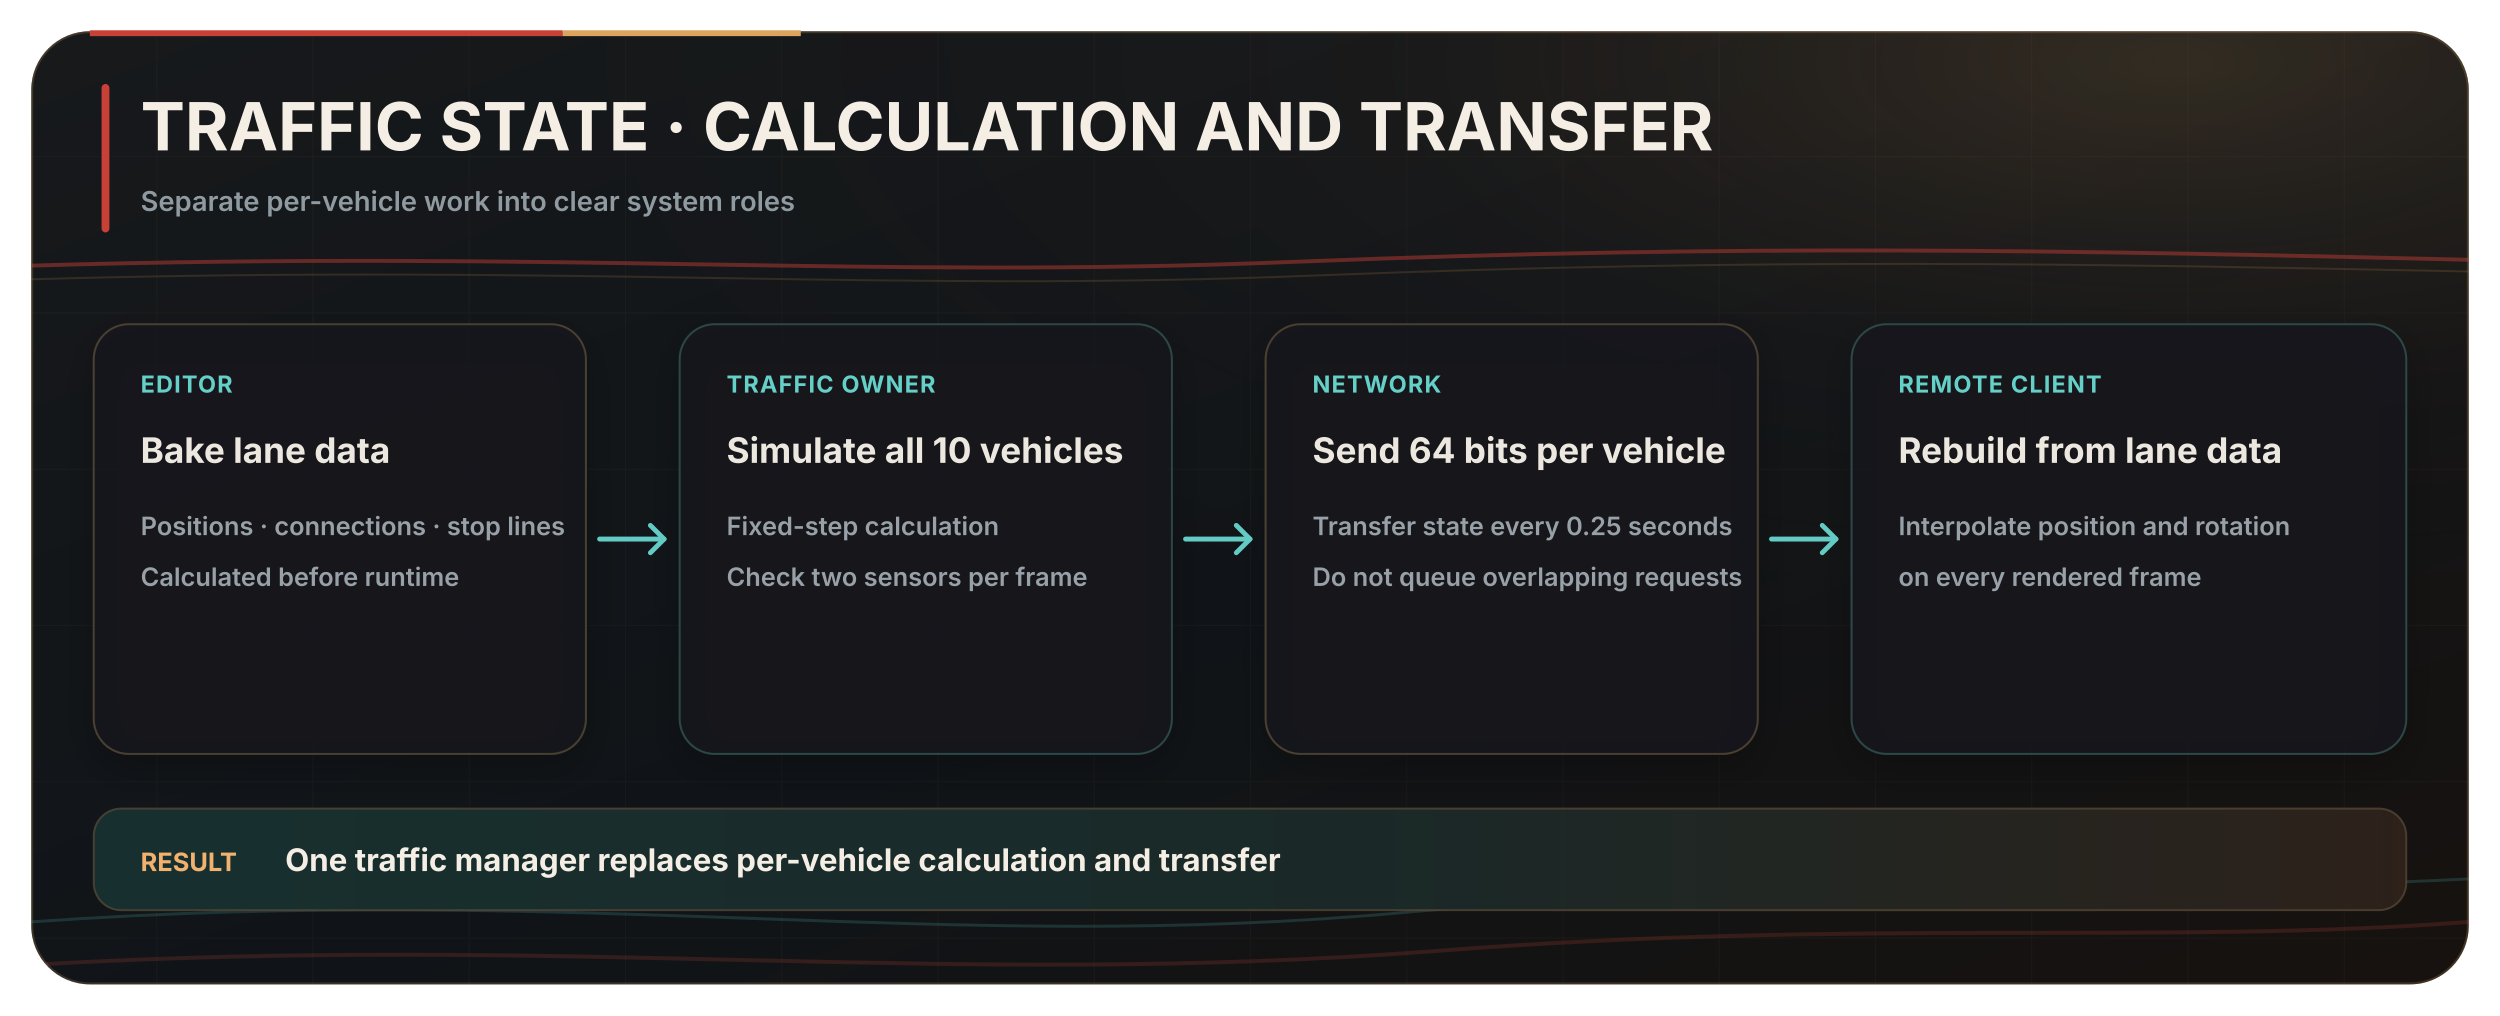
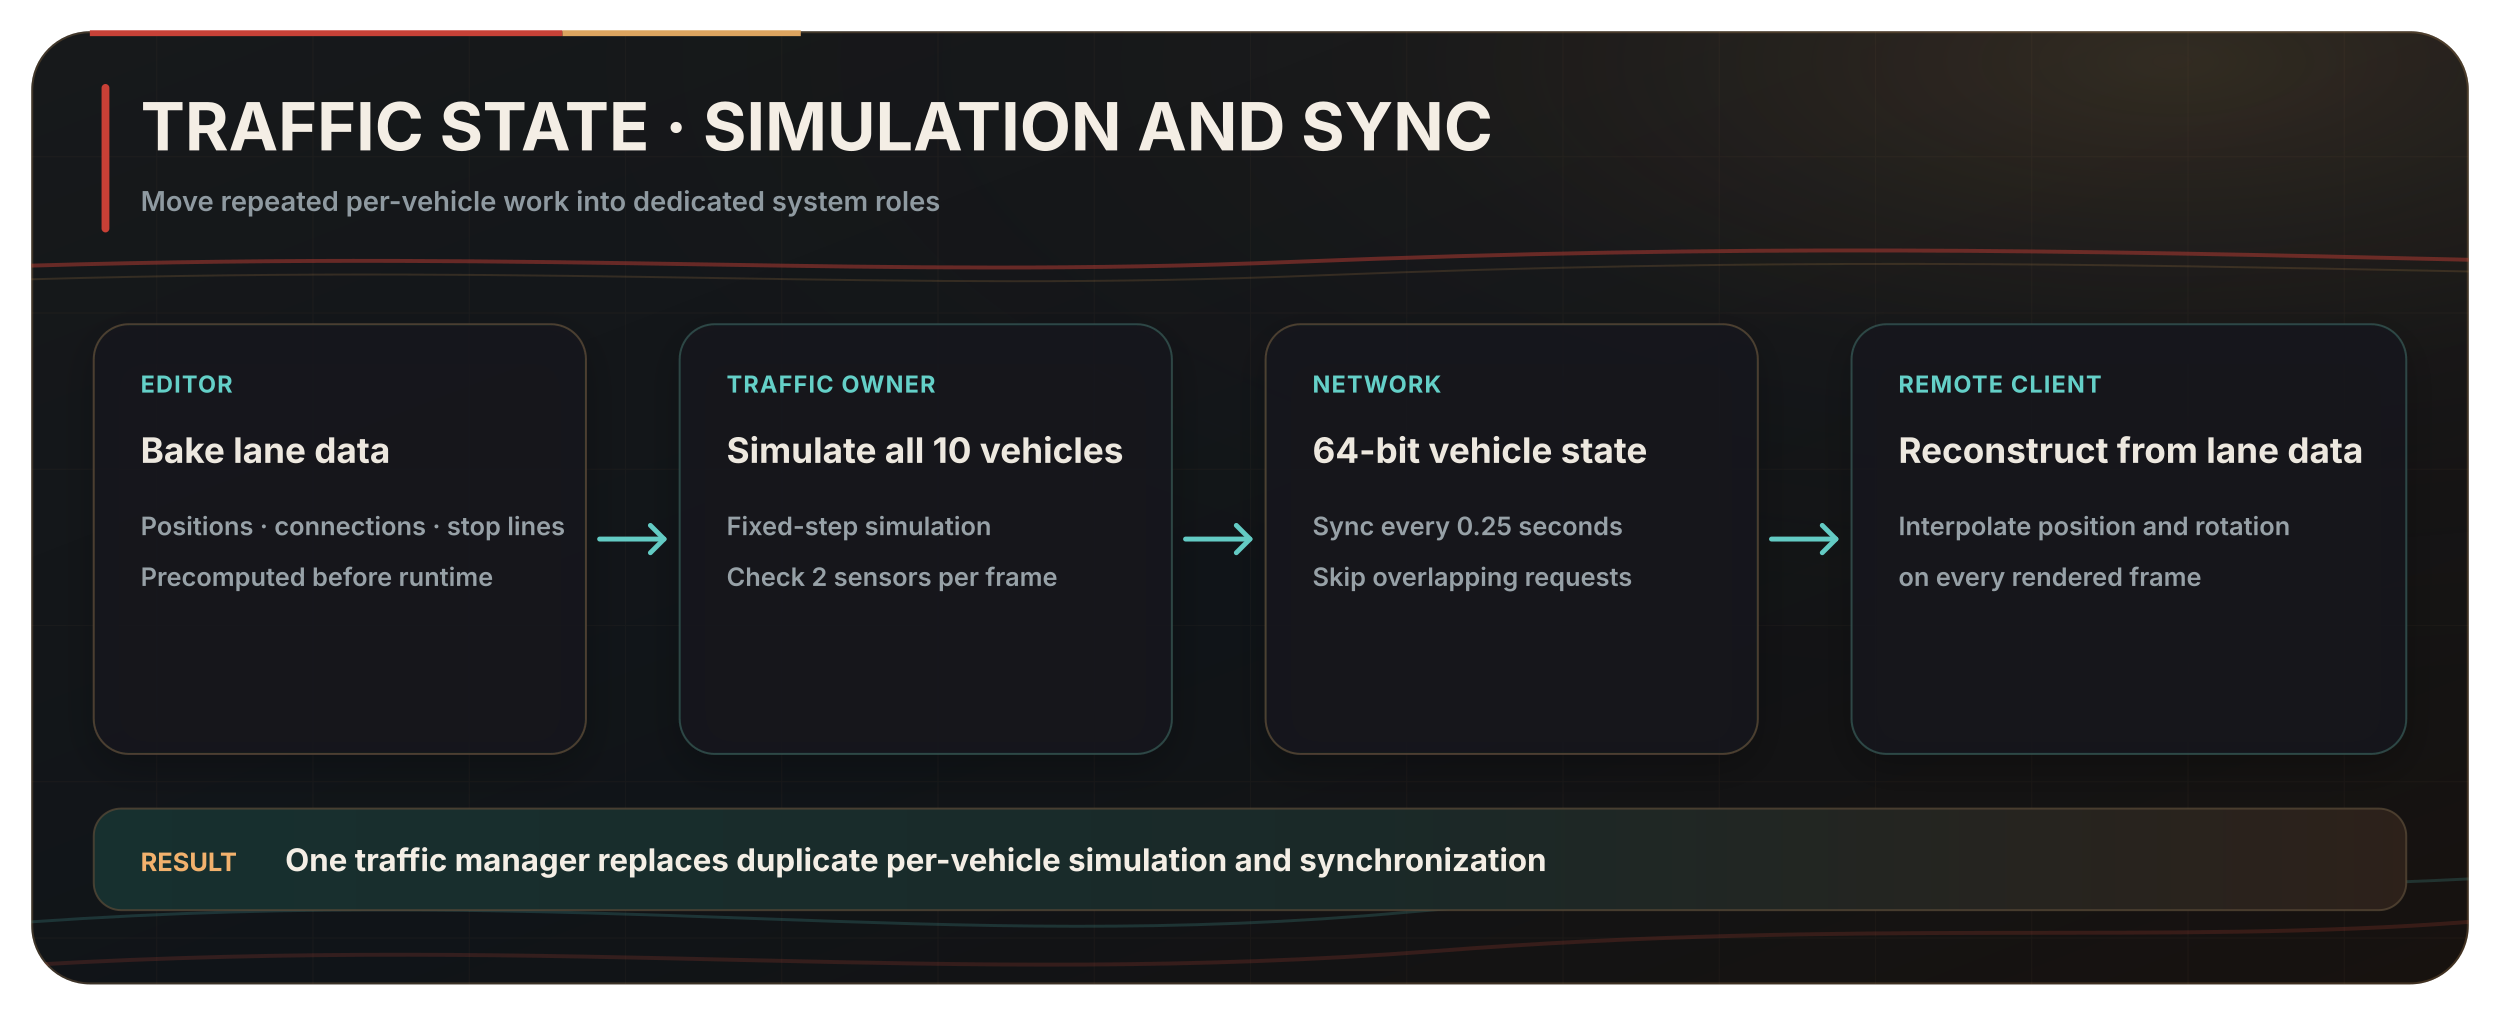
<svg xmlns="http://www.w3.org/2000/svg" width="1280" height="520" viewBox="0 0 1280 520" role="img" aria-labelledby="title desc">
  <defs>
    <linearGradient id="panelBackground" x1="0" y1="0" x2="1" y2="1">
      <stop offset="0" stop-color="#17191b" />
      <stop offset="0.55" stop-color="#101418" />
      <stop offset="1" stop-color="#17120f" />
    </linearGradient>
    <radialGradient id="stationLight" cx="88%" cy="3%" r="76%">
      <stop offset="0" stop-color="#d69a50" stop-opacity="0.17" />
      <stop offset="0.42" stop-color="#a46531" stop-opacity="0.045" />
      <stop offset="1" stop-color="#000000" stop-opacity="0" />
    </radialGradient>
    <linearGradient id="resultBar" x1="0" y1="0" x2="1" y2="0">
      <stop offset="0" stop-color="#17302f" />
      <stop offset="0.55" stop-color="#1a2928" />
      <stop offset="1" stop-color="#2d211a" />
    </linearGradient>
    <pattern id="streetGrid" width="80" height="80" patternUnits="userSpaceOnUse">
      <path d="M80 0H0V80" fill="none" stroke="#e9c08a" stroke-opacity="0.035" />
    </pattern>
    <filter id="cardShadow" x="-8%" y="-12%" width="116%" height="130%">
      <feDropShadow dx="0" dy="7" stdDeviation="10" flood-color="#000000" flood-opacity="0.24" />
    </filter>
    <clipPath id="panelClip">
      <rect x="16" y="16" width="1248" height="488" rx="30" />
    </clipPath>
    <style>
      text { font-family: Inter, "Segoe UI", sans-serif; }
      .title { fill: #f4eee5; font-size: 34px; font-weight: 750; }
      .subtitle { fill: #8f9aa1; font-size: 14px; font-weight: 600; }
      .role { fill: #64d0c8; font-size: 12px; font-weight: 750; letter-spacing: 0.6px; }
      .card-title { fill: #ede8df; font-size: 18px; font-weight: 700; }
      .card-body { fill: #97a1a7; font-size: 13px; font-weight: 600; }
      .result-label { fill: #f2b16d; font-size: 13px; font-weight: 750; }
      .result-text { fill: #f4eee5; font-size: 16px; font-weight: 700; }
    </style>
  </defs>
  <g clip-path="url(#panelClip)">
    <rect x="16" y="16" width="1248" height="488" rx="30" fill="url(#panelBackground)" />
    <rect x="16" y="16" width="1248" height="488" rx="30" fill="url(#stationLight)" />
    <rect x="16" y="16" width="1248" height="488" rx="30" fill="url(#streetGrid)" />
    <path d="M16 136 C290 128 445 143 664 134 C890 125 1055 128 1264 133" fill="none" stroke="#a83831" stroke-opacity="0.56" stroke-width="2" />
    <path d="M16 143 C295 135 456 150 675 141 C902 132 1068 135 1264 139" fill="none" stroke="#df9d53" stroke-opacity="0.16" />
    <path d="M16 472 C300 452 483 489 721 467 C943 447 1088 459 1264 450" fill="none" stroke="#54c9c2" stroke-opacity="0.18" stroke-width="1.5" />
    <path d="M16 494 C292 478 484 506 734 487 C951 470 1110 484 1264 472" fill="none" stroke="#b34236" stroke-opacity="0.22" stroke-width="2" />
  </g>
  <rect x="16.5" y="16.5" width="1247" height="487" rx="29.5" fill="none" stroke="#b98a55" stroke-opacity="0.26" />
  <path d="M46 17 H288" stroke="#c74137" stroke-width="3" />
  <path d="M288 17 H410" stroke="#dca45f" stroke-width="3" />
  <rect x="52" y="43" width="4" height="76" rx="2" fill="#c84036" />
-   <text x="72" y="77" class="title">TRAFFIC STATE · CALCULATION AND TRANSFER</text>
-   <text x="72" y="108" class="subtitle">Separate per-vehicle work into clear system roles</text>
+   <text x="72" y="77" class="title">TRAFFIC STATE · SIMULATION AND SYNC</text>
+   <text x="72" y="108" class="subtitle">Move repeated per-vehicle work into dedicated system roles</text>
  <g filter="url(#cardShadow)">
    <rect x="48" y="166" width="252" height="220" rx="18" fill="#14191d" fill-opacity="0.97" stroke="#5b4b38" stroke-opacity="0.78" />
    <rect x="348" y="166" width="252" height="220" rx="18" fill="#14191d" fill-opacity="0.97" stroke="#355553" stroke-opacity="0.78" />
    <rect x="648" y="166" width="252" height="220" rx="18" fill="#14191d" fill-opacity="0.97" stroke="#5b4b38" stroke-opacity="0.78" />
    <rect x="948" y="166" width="284" height="220" rx="18" fill="#14191d" fill-opacity="0.97" stroke="#355553" stroke-opacity="0.78" />
  </g>
  <text x="72" y="201" class="role">EDITOR</text>
  <text x="72" y="237" class="card-title">Bake lane data</text>
  <text x="72" y="274" class="card-body">Positions · connections · stop lines</text>
-   <text x="72" y="300" class="card-body">Calculated before runtime</text>
+   <text x="72" y="300" class="card-body">Precomputed before runtime</text>
  <text x="372" y="201" class="role">TRAFFIC OWNER</text>
  <text x="372" y="237" class="card-title">Simulate all 10 vehicles</text>
-   <text x="372" y="274" class="card-body">Fixed-step calculation</text>
-   <text x="372" y="300" class="card-body">Check two sensors per frame</text>
+   <text x="372" y="274" class="card-body">Fixed-step simulation</text>
+   <text x="372" y="300" class="card-body">Check 2 sensors per frame</text>
  <text x="672" y="201" class="role">NETWORK</text>
-   <text x="672" y="237" class="card-title">Send 64 bits per vehicle</text>
-   <text x="672" y="274" class="card-body">Transfer state every 0.25 seconds</text>
-   <text x="672" y="300" class="card-body">Do not queue overlapping requests</text>
+   <text x="672" y="237" class="card-title">64-bit vehicle state</text>
+   <text x="672" y="274" class="card-body">Sync every 0.25 seconds</text>
+   <text x="672" y="300" class="card-body">Skip overlapping requests</text>
  <text x="972" y="201" class="role">REMOTE CLIENT</text>
-   <text x="972" y="237" class="card-title">Rebuild from lane data</text>
+   <text x="972" y="237" class="card-title">Reconstruct from lane data</text>
  <text x="972" y="274" class="card-body">Interpolate position and rotation</text>
  <text x="972" y="300" class="card-body">on every rendered frame</text>
  <g fill="none" stroke="#63cbc4" stroke-width="2.5" stroke-linecap="round" stroke-linejoin="round">
    <path d="M307 276 H340" />
    <path d="M333 269 L340 276 L333 283" />
    <path d="M607 276 H640" />
    <path d="M633 269 L640 276 L633 283" />
    <path d="M907 276 H940" />
    <path d="M933 269 L940 276 L933 283" />
  </g>
  <rect x="48" y="414" width="1184" height="52" rx="14" fill="url(#resultBar)" stroke="#5b4b38" stroke-opacity="0.72" />
  <text x="72" y="446" class="result-label">RESULT</text>
-   <text x="146" y="446" class="result-text">One traffic manager replaces per-vehicle calculation and transfer</text>
+   <text x="146" y="446" class="result-text">One traffic manager replaces duplicate per-vehicle simulation and synchronization</text>
</svg>
